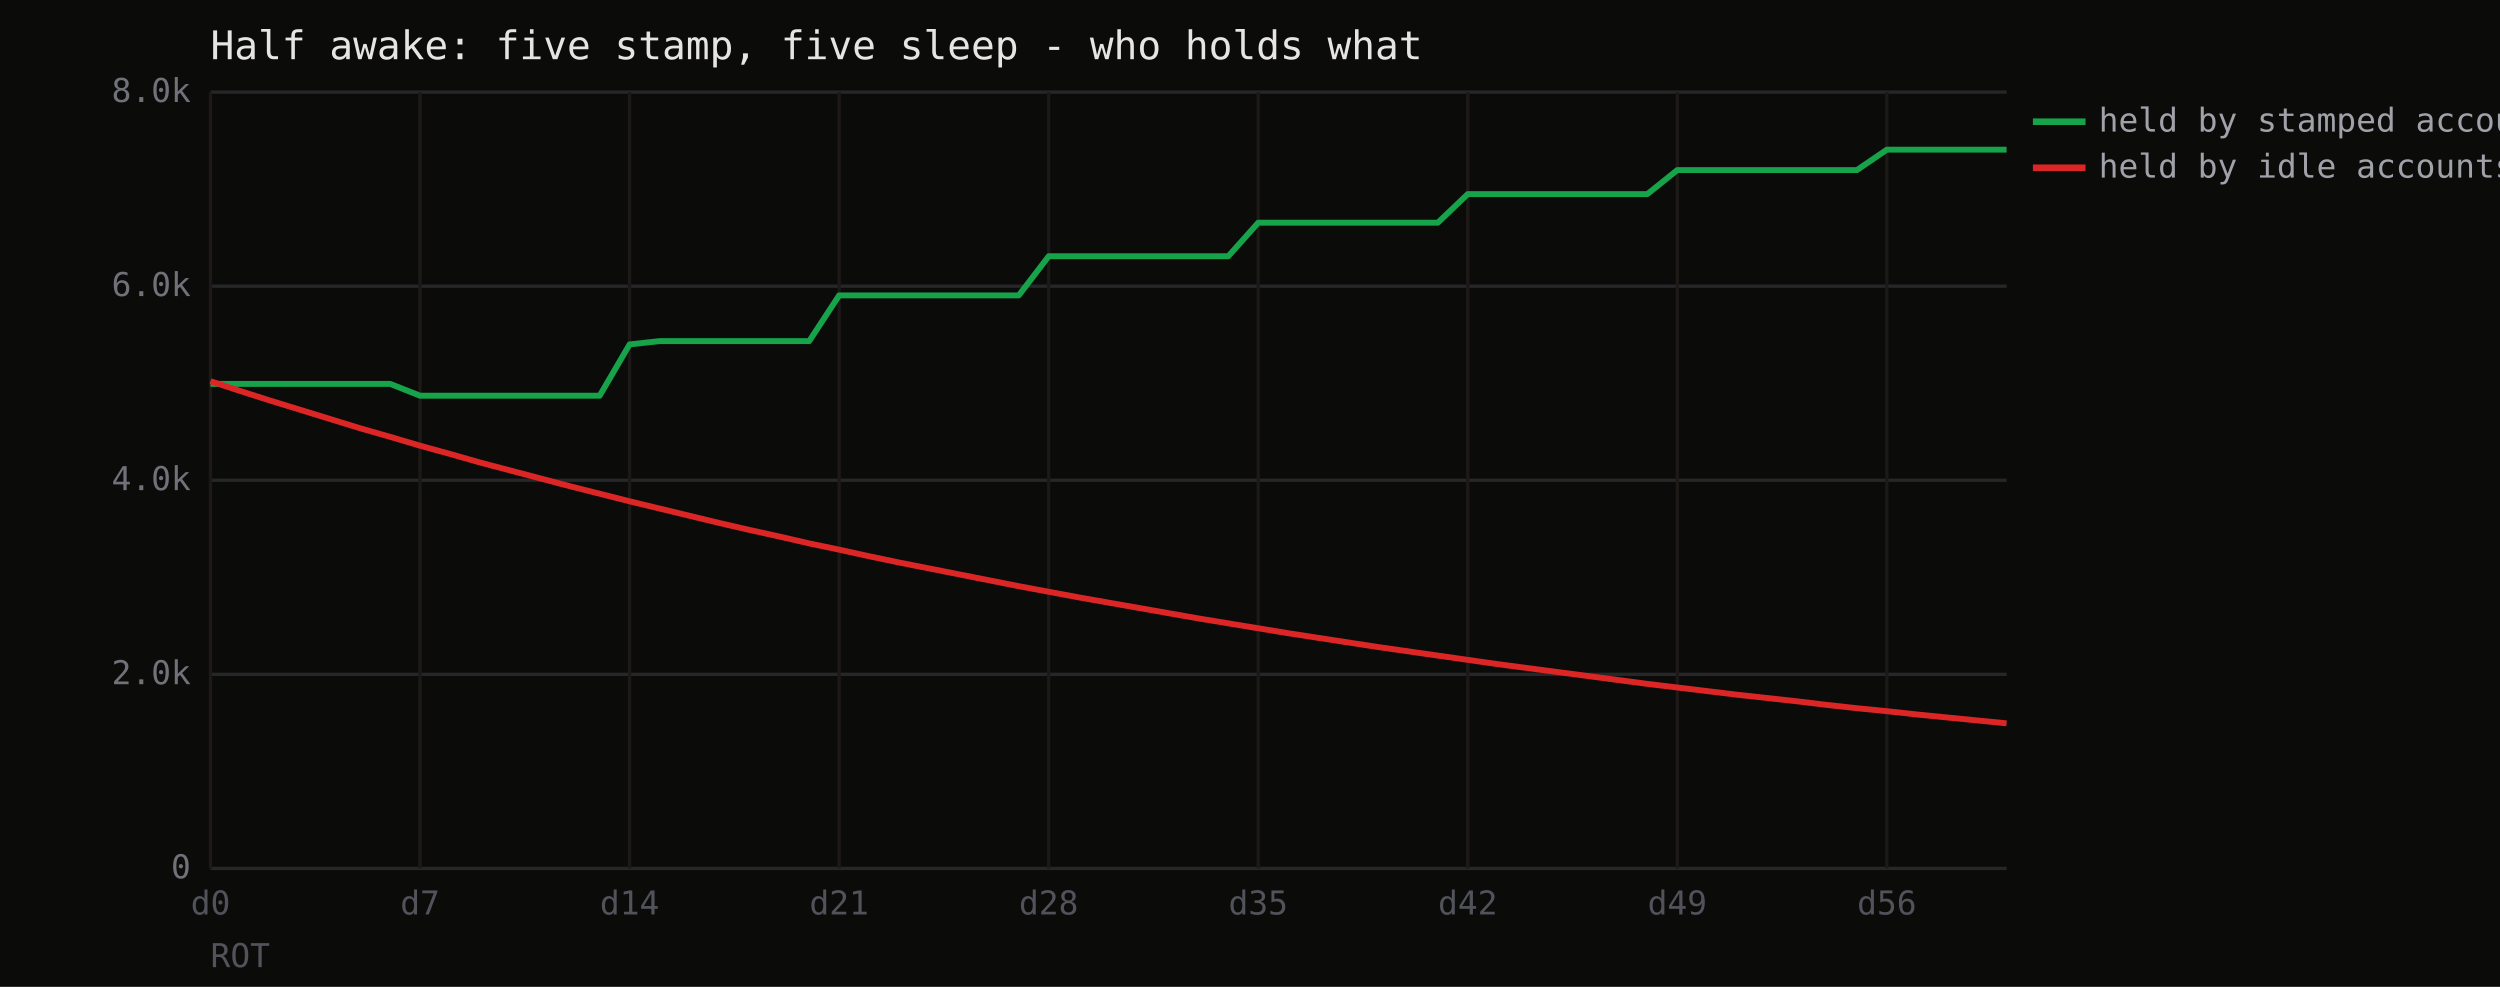
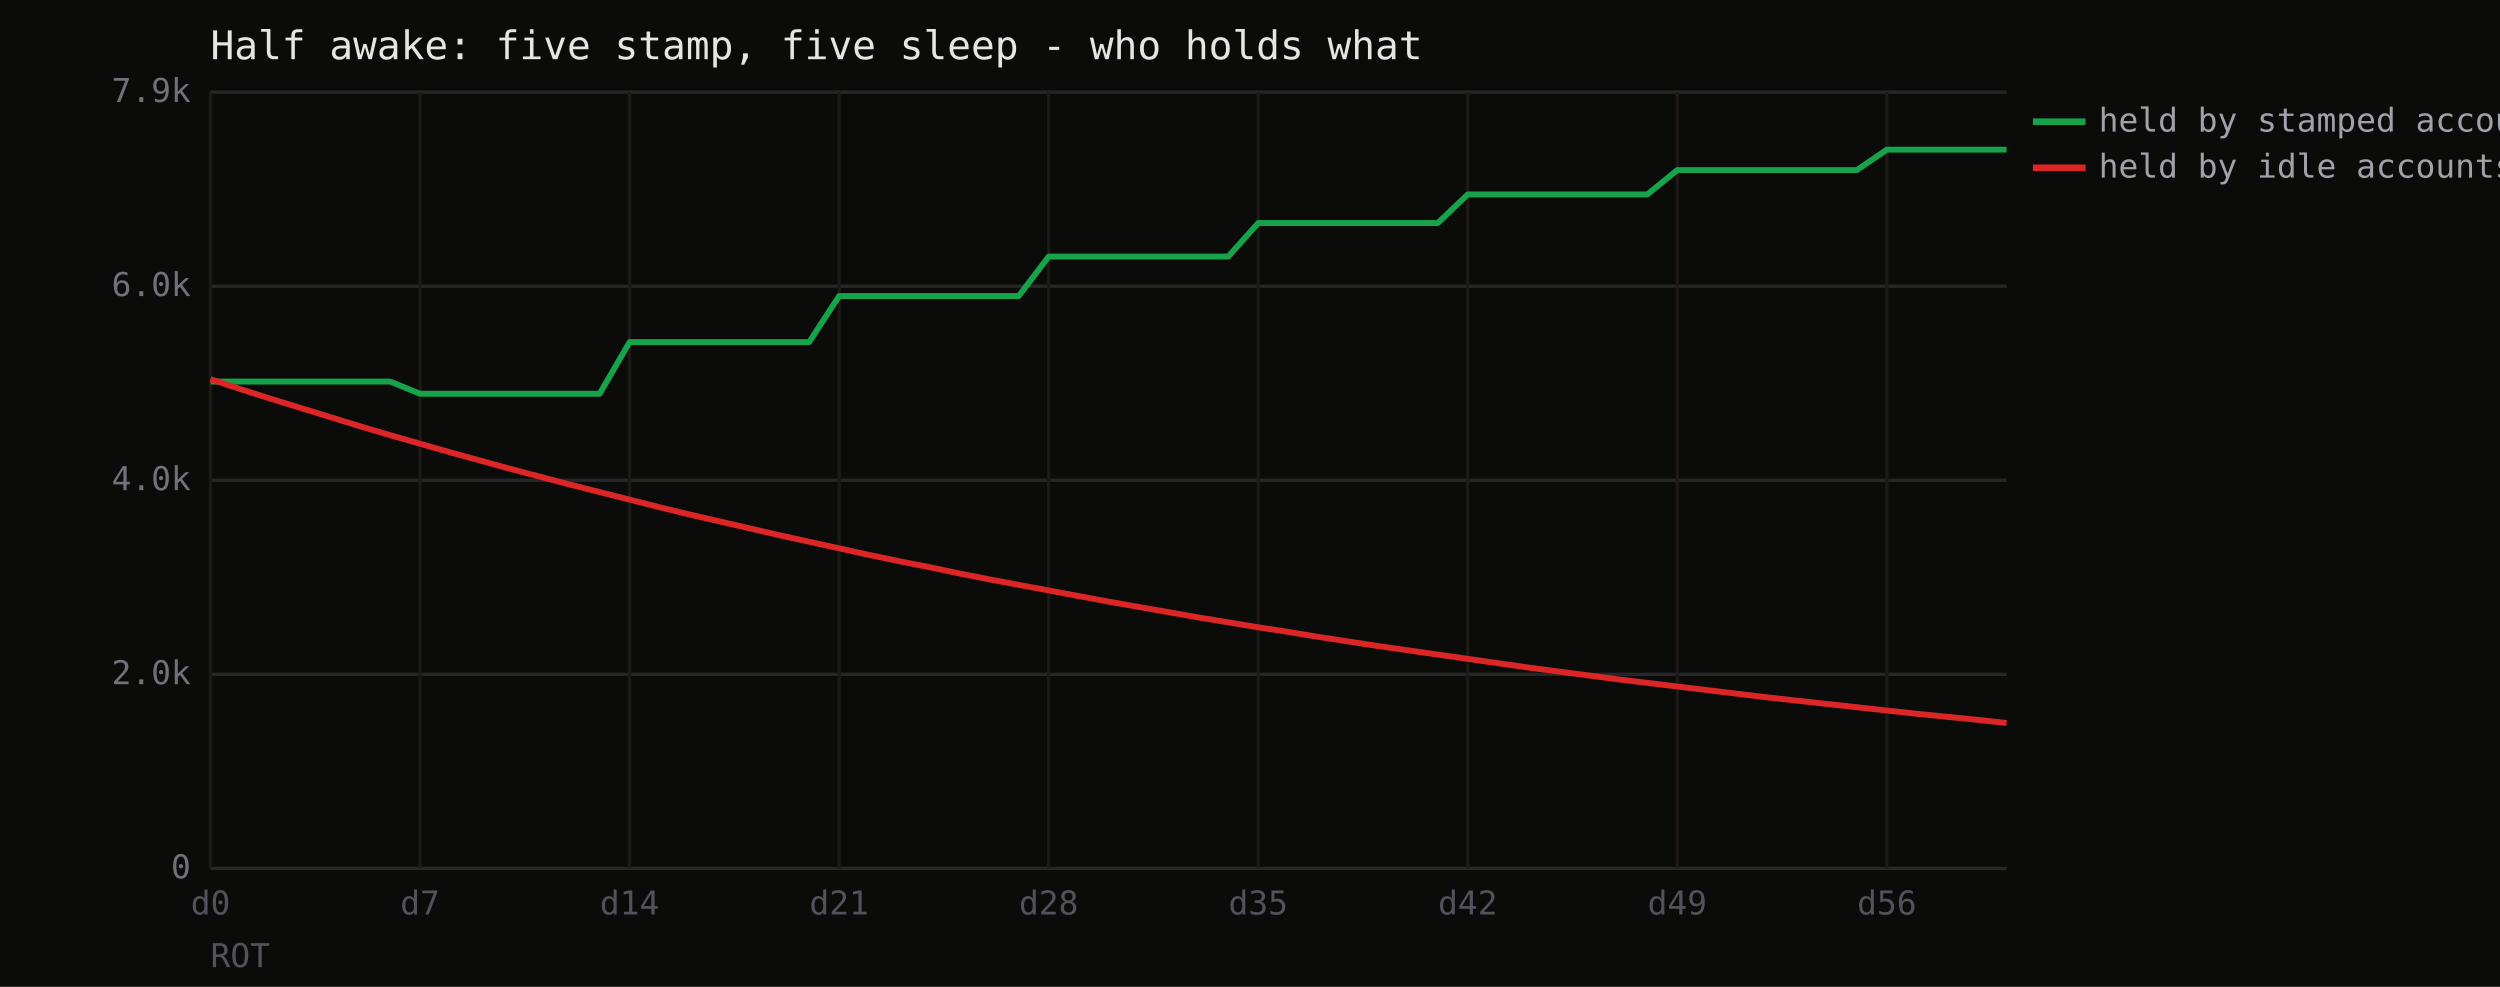
<svg xmlns="http://www.w3.org/2000/svg" viewBox="0 0 760 300" font-family="IBM Plex Mono, ui-monospace, monospace" font-size="10">
  <rect width="760" height="300" fill="#0b0b0a" />
  <text x="64" y="18" fill="#e7e5e4" font-size="12">Half awake: five stamp, five sleep - who holds what</text>
  <line x1="64" y1="264.0" x2="610" y2="264.0" stroke="#27272a" stroke-width="1" />
  <text x="58" y="267.0" fill="#71717a" text-anchor="end">0</text>
  <line x1="64" y1="205.0" x2="610" y2="205.0" stroke="#27272a" stroke-width="1" />
  <text x="58" y="208.0" fill="#71717a" text-anchor="end">2.0k</text>
  <line x1="64" y1="146.0" x2="610" y2="146.0" stroke="#27272a" stroke-width="1" />
  <text x="58" y="149.0" fill="#71717a" text-anchor="end">4.0k</text>
  <line x1="64" y1="87.0" x2="610" y2="87.0" stroke="#27272a" stroke-width="1" />
  <text x="58" y="90.0" fill="#71717a" text-anchor="end">6.0k</text>
  <line x1="64" y1="28.0" x2="610" y2="28.0" stroke="#27272a" stroke-width="1" />
-   <text x="58" y="31.0" fill="#71717a" text-anchor="end">8.0k</text>
+   <text x="58" y="31.0" fill="#71717a" text-anchor="end">7.9k</text>
  <line x1="64.0" y1="28" x2="64.0" y2="264" stroke="#1c1917" stroke-width="1" />
  <text x="64.0" y="278" fill="#52525b" text-anchor="middle">d0</text>
  <line x1="127.7" y1="28" x2="127.7" y2="264" stroke="#1c1917" stroke-width="1" />
  <text x="127.7" y="278" fill="#52525b" text-anchor="middle">d7</text>
  <line x1="191.4" y1="28" x2="191.4" y2="264" stroke="#1c1917" stroke-width="1" />
  <text x="191.4" y="278" fill="#52525b" text-anchor="middle">d14</text>
  <line x1="255.1" y1="28" x2="255.1" y2="264" stroke="#1c1917" stroke-width="1" />
  <text x="255.1" y="278" fill="#52525b" text-anchor="middle">d21</text>
  <line x1="318.8" y1="28" x2="318.8" y2="264" stroke="#1c1917" stroke-width="1" />
  <text x="318.8" y="278" fill="#52525b" text-anchor="middle">d28</text>
  <line x1="382.5" y1="28" x2="382.5" y2="264" stroke="#1c1917" stroke-width="1" />
  <text x="382.5" y="278" fill="#52525b" text-anchor="middle">d35</text>
  <line x1="446.2" y1="28" x2="446.2" y2="264" stroke="#1c1917" stroke-width="1" />
  <text x="446.2" y="278" fill="#52525b" text-anchor="middle">d42</text>
  <line x1="509.9" y1="28" x2="509.9" y2="264" stroke="#1c1917" stroke-width="1" />
  <text x="509.9" y="278" fill="#52525b" text-anchor="middle">d49</text>
  <line x1="573.6" y1="28" x2="573.6" y2="264" stroke="#1c1917" stroke-width="1" />
  <text x="573.6" y="278" fill="#52525b" text-anchor="middle">d56</text>
-   <polyline points="64.0,116.7 73.1,116.7 82.2,116.7 91.3,116.7 100.4,116.7 109.5,116.7 118.6,116.7 127.7,120.3 136.8,120.3 145.9,120.3 155.0,120.3 164.1,120.3 173.2,120.3 182.3,120.3 191.4,104.7 200.5,103.7 209.6,103.7 218.7,103.7 227.8,103.7 236.9,103.7 246.0,103.7 255.1,89.8 264.2,89.8 273.3,89.8 282.4,89.8 291.5,89.8 300.6,89.8 309.7,89.8 318.8,77.9 327.9,77.9 337.0,77.9 346.1,77.9 355.2,77.9 364.3,77.9 373.4,77.9 382.5,67.7 391.6,67.7 400.7,67.7 409.8,67.7 418.9,67.7 428.0,67.7 437.1,67.7 446.2,59.0 455.3,59.0 464.4,59.0 473.5,59.0 482.6,59.0 491.7,59.0 500.8,59.0 509.9,51.7 519.0,51.7 528.1,51.7 537.2,51.7 546.3,51.7 555.4,51.7 564.5,51.7 573.6,45.5 582.7,45.5 591.8,45.5 600.9,45.5 610.0,45.5" fill="none" stroke="#16a34a" stroke-width="1.8" stroke-linejoin="round" />
+   <polyline points="64.0,116.0 73.1,116.0 82.2,116.0 91.3,116.0 100.4,116.0 109.5,116.0 118.6,116.0 127.7,119.7 136.8,119.7 145.9,119.7 155.0,119.7 164.1,119.7 173.2,119.7 182.3,119.7 191.4,104.0 200.5,104.0 209.6,104.0 218.7,104.0 227.8,104.0 236.9,104.0 246.0,104.0 255.1,90.0 264.2,90.0 273.3,90.0 282.4,90.0 291.5,90.0 300.6,90.0 309.7,90.0 318.8,78.0 327.9,78.0 337.0,78.0 346.1,78.0 355.2,78.0 364.3,78.0 373.4,78.0 382.5,67.8 391.6,67.8 400.7,67.8 409.8,67.8 418.9,67.8 428.0,67.8 437.1,67.8 446.2,59.1 455.3,59.1 464.4,59.1 473.5,59.1 482.6,59.1 491.7,59.1 500.8,59.1 509.9,51.7 519.0,51.7 528.1,51.7 537.2,51.7 546.3,51.7 555.4,51.7 564.5,51.7 573.6,45.5 582.7,45.5 591.8,45.5 600.9,45.5 610.0,45.5" fill="none" stroke="#16a34a" stroke-width="1.8" stroke-linejoin="round" />
  <line x1="618" y1="37" x2="634" y2="37" stroke="#16a34a" stroke-width="2" />
  <text x="638" y="40" fill="#a1a1aa">held by stamped accounts</text>
-   <polyline points="64.0,115.9 73.1,118.9 82.2,121.8 91.3,124.6 100.4,127.4 109.5,130.2 118.6,132.8 127.7,135.5 136.8,138.0 145.9,140.6 155.0,143.0 164.1,145.4 173.2,147.8 182.3,150.1 191.4,152.4 200.5,154.6 209.6,156.8 218.7,159.0 227.8,161.1 236.9,163.1 246.0,165.2 255.1,167.1 264.2,169.1 273.3,171.0 282.4,172.8 291.5,174.6 300.6,176.4 309.7,178.2 318.8,179.9 327.9,181.6 337.0,183.2 346.1,184.8 355.2,186.4 364.3,188.0 373.4,189.5 382.5,191.0 391.6,192.5 400.7,193.9 409.8,195.3 418.9,196.7 428.0,198.0 437.1,199.3 446.2,200.6 455.3,201.9 464.4,203.1 473.5,204.3 482.6,205.5 491.7,206.7 500.8,207.9 509.9,209.0 519.0,210.1 528.1,211.2 537.2,212.2 546.3,213.2 555.4,214.3 564.5,215.3 573.6,216.2 582.7,217.2 591.8,218.1 600.9,219.0 610.0,219.9" fill="none" stroke="#dc2626" stroke-width="1.8" stroke-linejoin="round" />
+   <polyline points="64.0,115.3 73.1,118.3 82.2,121.2 91.3,124.0 100.4,126.8 109.5,129.6 118.6,132.3 127.7,134.9 136.8,137.5 145.9,140.0 155.0,142.5 164.1,144.9 173.2,147.3 182.3,149.6 191.4,151.9 200.5,154.2 209.6,156.4 218.7,158.5 227.8,160.6 236.9,162.7 246.0,164.7 255.1,166.7 264.2,168.7 273.3,170.6 282.4,172.4 291.5,174.3 300.6,176.1 309.7,177.8 318.8,179.5 327.9,181.2 337.0,182.9 346.1,184.5 355.2,186.1 364.3,187.7 373.4,189.2 382.5,190.7 391.6,192.1 400.7,193.6 409.8,195.0 418.9,196.4 428.0,197.7 437.1,199.0 446.2,200.3 455.3,201.6 464.4,202.9 473.5,204.1 482.6,205.3 491.7,206.5 500.8,207.6 509.9,208.7 519.0,209.8 528.1,210.9 537.2,212.0 546.3,213.0 555.4,214.0 564.5,215.0 573.6,216.0 582.7,217.0 591.8,217.9 600.9,218.8 610.0,219.8" fill="none" stroke="#dc2626" stroke-width="1.8" stroke-linejoin="round" />
  <line x1="618" y1="51" x2="634" y2="51" stroke="#dc2626" stroke-width="2" />
  <text x="638" y="54" fill="#a1a1aa">held by idle accounts</text>
  <text x="64" y="294" fill="#52525b">ROT</text>
</svg>
